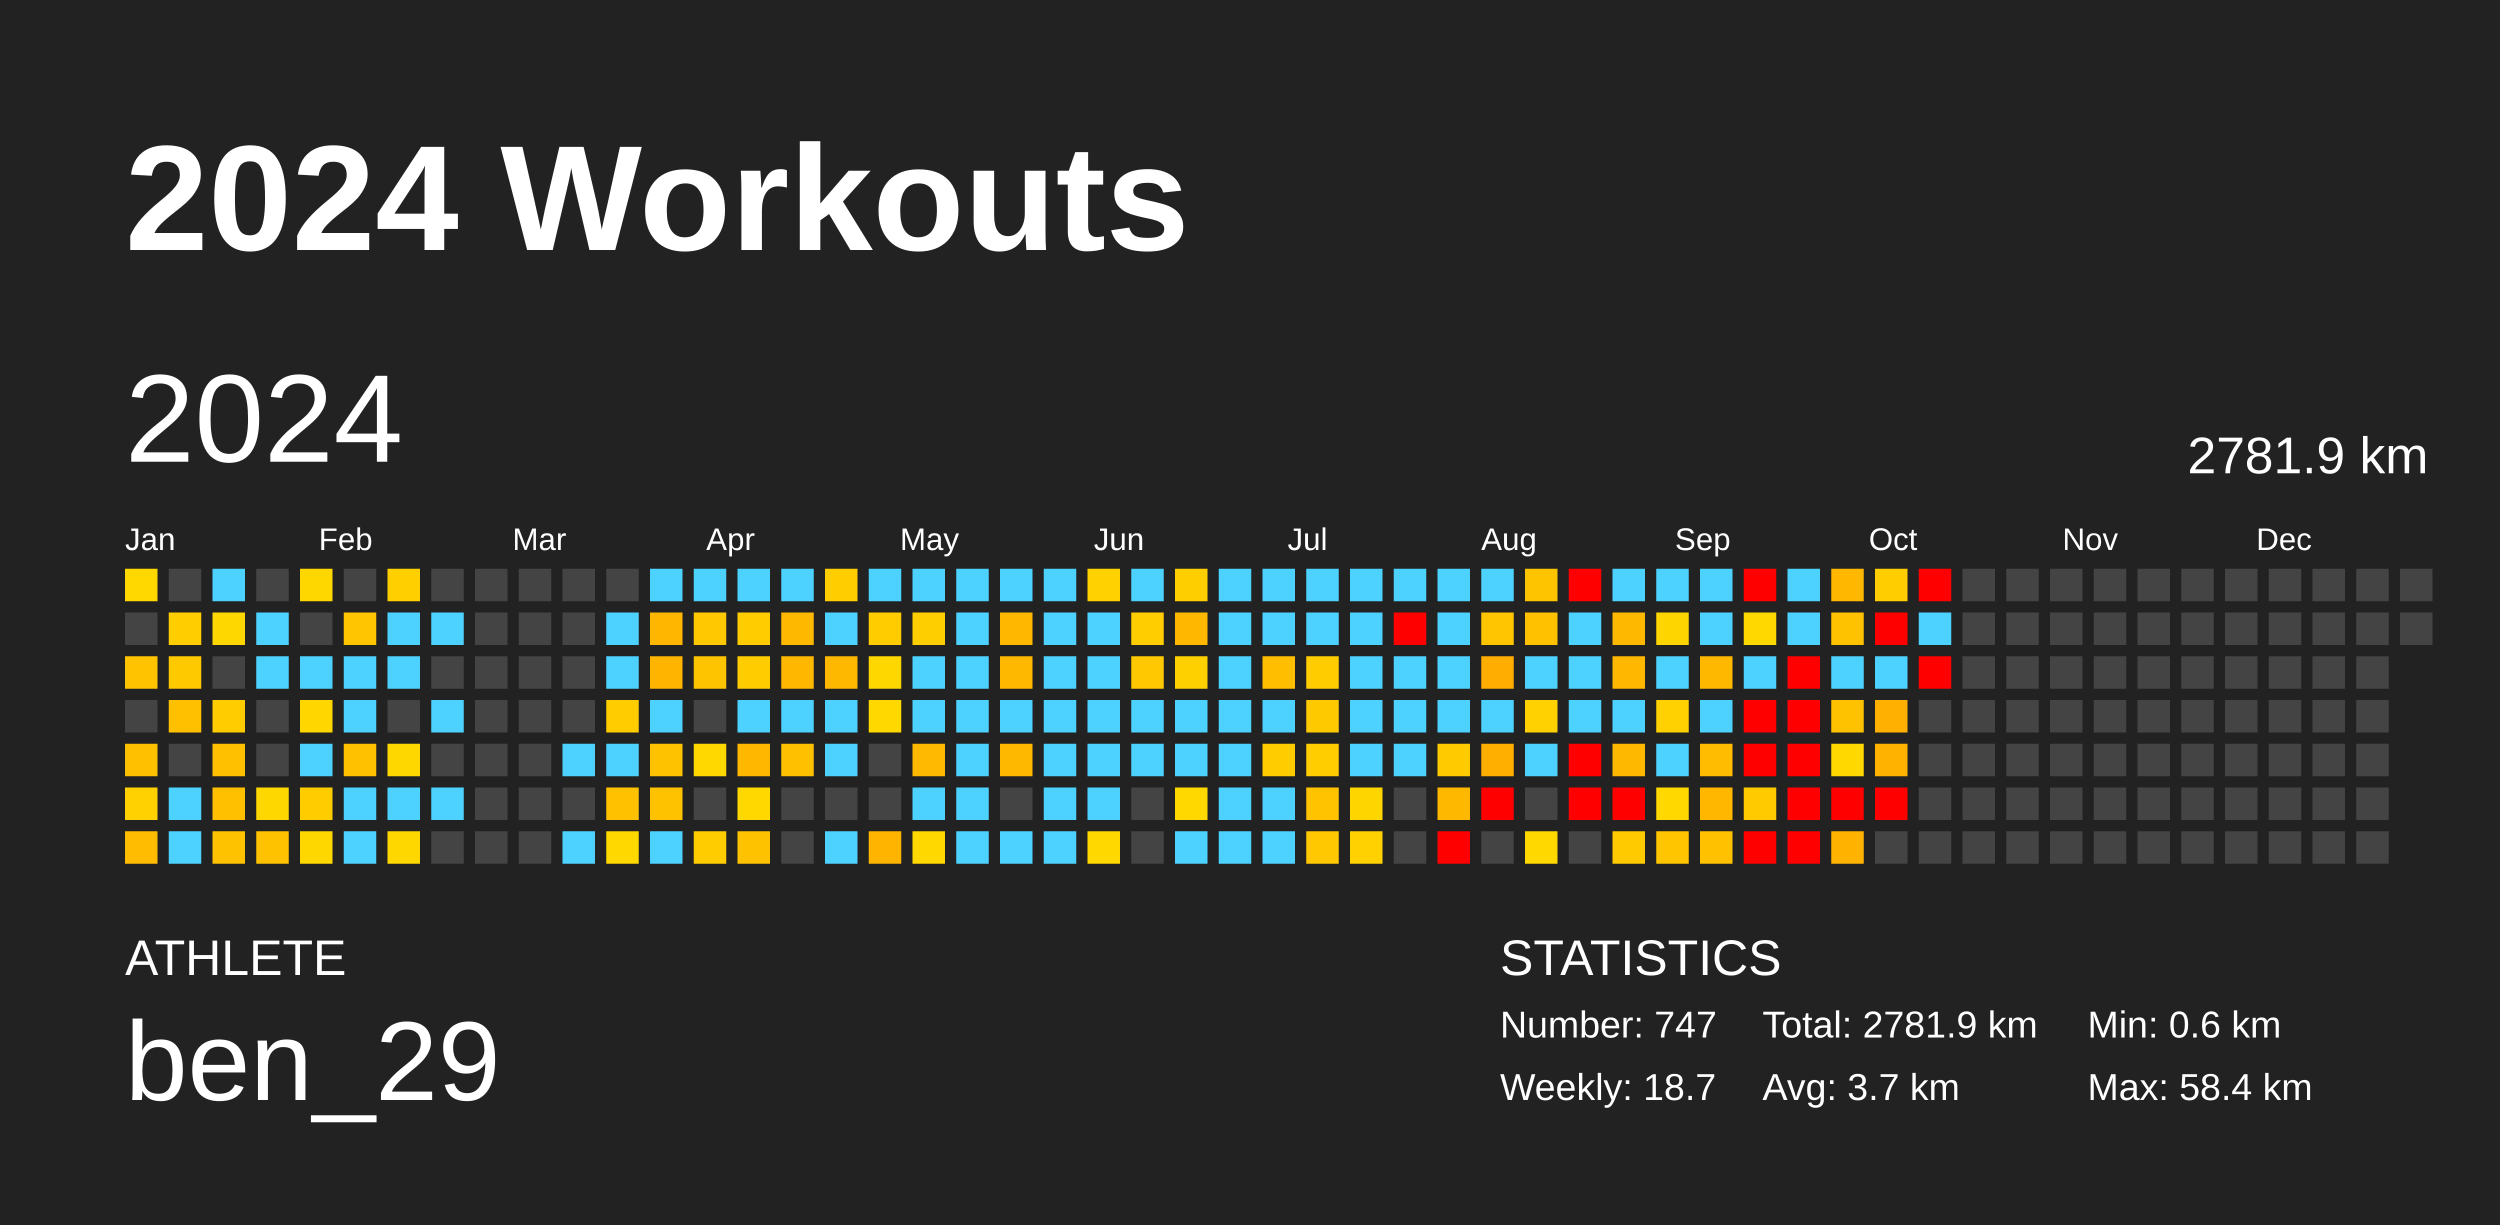
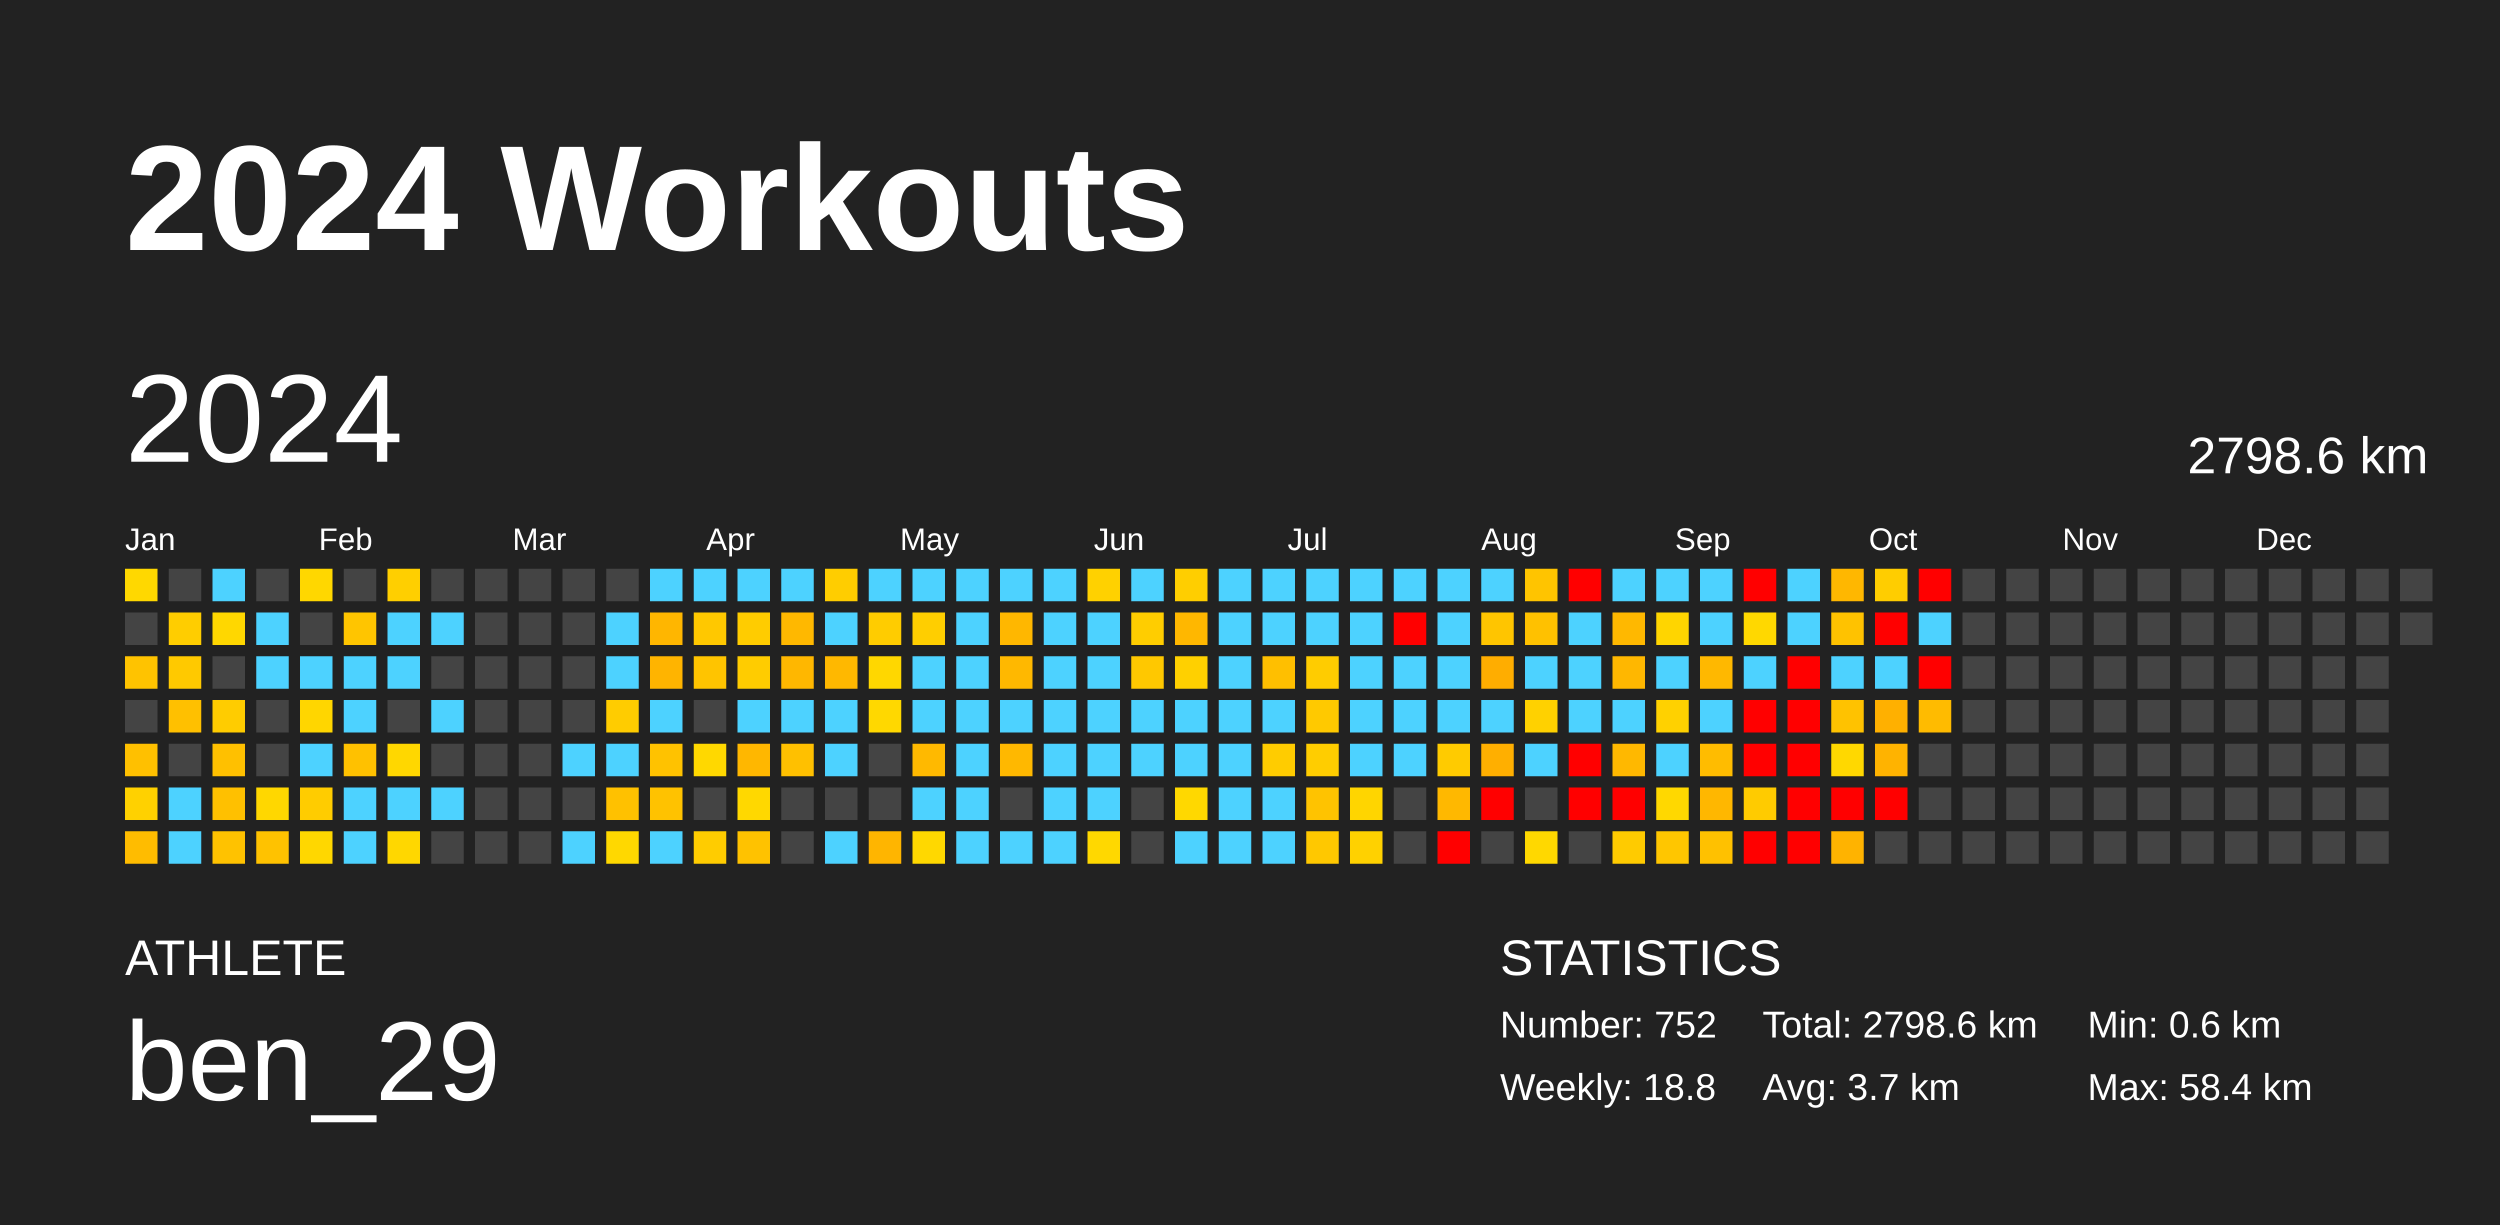
<svg xmlns="http://www.w3.org/2000/svg" baseProfile="full" height="98mm" version="1.1" viewBox="0,0,200,98" width="200mm">
  <defs />
  <rect fill="#222222" height="98" width="200" x="0" y="0" />
  <text fill="#FFFFFF" style="font-size:12px; font-family:Arial; font-weight:bold;" x="10" y="20">2024 Workouts</text>
  <text fill="#FFFFFF" style="font-size:4px; font-family:Arial" x="10" y="78">ATHLETE</text>
  <text fill="#FFFFFF" style="font-size:9px; font-family:Arial" x="10" y="88">ben_29</text>
  <text fill="#FFFFFF" style="font-size:4px; font-family:Arial" x="120" y="78">STATISTICS</text>
-   <text fill="#FFFFFF" style="font-size:3px; font-family:Arial" x="120" y="83">Number: 747</text>
-   <text fill="#FFFFFF" style="font-size:3px; font-family:Arial" x="120" y="88">Weekly: 18.7</text>
-   <text fill="#FFFFFF" style="font-size:3px; font-family:Arial" x="141" y="83">Total: 2781.9 km</text>
+   <text fill="#FFFFFF" style="font-size:3px; font-family:Arial" x="120" y="83">Number: 752</text>
+   <text fill="#FFFFFF" style="font-size:3px; font-family:Arial" x="120" y="88">Weekly: 18.8</text>
+   <text fill="#FFFFFF" style="font-size:3px; font-family:Arial" x="141" y="83">Total: 2798.6 km</text>
  <text fill="#FFFFFF" style="font-size:3px; font-family:Arial" x="141" y="88">Avg: 3.7 km</text>
  <text fill="#FFFFFF" style="font-size:3px; font-family:Arial" x="167" y="83">Min: 0.6 km</text>
  <text fill="#FFFFFF" style="font-size:3px; font-family:Arial" x="167" y="88">Max: 58.4 km</text>
  <text dominant-baseline="hanging" fill="#FFFFFF" style="font-size:10.0px; font-family:Arial;" x="10" y="30">2024</text>
-   <text dominant-baseline="hanging" fill="#FFFFFF" style="font-size:4.125px; font-family:Arial;" x="175" y="35">2781.9 km</text>
+   <text dominant-baseline="hanging" fill="#FFFFFF" style="font-size:4.125px; font-family:Arial;" x="175" y="35">2798.6 km</text>
  <text fill="#FFFFFF" style="font-size:2.5px; font-family:Arial" x="10.0" y="44">Jan</text>
  <text fill="#FFFFFF" style="font-size:2.5px; font-family:Arial" x="25.5" y="44">Feb</text>
  <text fill="#FFFFFF" style="font-size:2.5px; font-family:Arial" x="41.0" y="44">Mar</text>
  <text fill="#FFFFFF" style="font-size:2.5px; font-family:Arial" x="56.5" y="44">Apr</text>
  <text fill="#FFFFFF" style="font-size:2.5px; font-family:Arial" x="72.0" y="44">May</text>
  <text fill="#FFFFFF" style="font-size:2.5px; font-family:Arial" x="87.5" y="44">Jun</text>
  <text fill="#FFFFFF" style="font-size:2.5px; font-family:Arial" x="103.0" y="44">Jul</text>
  <text fill="#FFFFFF" style="font-size:2.5px; font-family:Arial" x="118.5" y="44">Aug</text>
  <text fill="#FFFFFF" style="font-size:2.5px; font-family:Arial" x="134.0" y="44">Sep</text>
  <text fill="#FFFFFF" style="font-size:2.5px; font-family:Arial" x="149.5" y="44">Oct</text>
  <text fill="#FFFFFF" style="font-size:2.5px; font-family:Arial" x="165.0" y="44">Nov</text>
  <text fill="#FFFFFF" style="font-size:2.5px; font-family:Arial" x="180.5" y="44">Dec</text>
  <rect fill="#ffd800" height="2.6" width="2.6" x="10.0" y="45.5" />
  <rect fill="#444444" height="2.6" width="2.6" x="10.0" y="49.0" />
  <rect fill="#ffc300" height="2.6" width="2.6" x="10.0" y="52.5" />
  <rect fill="#444444" height="2.6" width="2.6" x="10.0" y="56.0" />
  <rect fill="#ffc000" height="2.6" width="2.6" x="10.0" y="59.5" />
  <rect fill="#ffd100" height="2.6" width="2.6" x="10.0" y="63.0" />
  <rect fill="#ffbc00" height="2.6" width="2.6" x="10.0" y="66.5" />
  <rect fill="#444444" height="2.6" width="2.6" x="13.5" y="45.5" />
  <rect fill="#ffcd00" height="2.6" width="2.6" x="13.5" y="49.0" />
  <rect fill="#ffc900" height="2.6" width="2.6" x="13.5" y="52.5" />
  <rect fill="#ffc000" height="2.6" width="2.6" x="13.5" y="56.0" />
  <rect fill="#444444" height="2.6" width="2.6" x="13.5" y="59.5" />
  <rect fill="#4dd2ff" height="2.6" width="2.6" x="13.5" y="63.0" />
  <rect fill="#4dd2ff" height="2.6" width="2.6" x="13.5" y="66.5" />
  <rect fill="#4dd2ff" height="2.6" width="2.6" x="17.0" y="45.5" />
  <rect fill="#ffd700" height="2.6" width="2.6" x="17.0" y="49.0" />
  <rect fill="#444444" height="2.6" width="2.6" x="17.0" y="52.5" />
  <rect fill="#ffcc00" height="2.6" width="2.6" x="17.0" y="56.0" />
  <rect fill="#ffc000" height="2.6" width="2.6" x="17.0" y="59.5" />
  <rect fill="#ffc000" height="2.6" width="2.6" x="17.0" y="63.0" />
  <rect fill="#ffc200" height="2.6" width="2.6" x="17.0" y="66.5" />
  <rect fill="#444444" height="2.6" width="2.6" x="20.5" y="45.5" />
  <rect fill="#4dd2ff" height="2.6" width="2.6" x="20.5" y="49.0" />
  <rect fill="#4dd2ff" height="2.6" width="2.6" x="20.5" y="52.5" />
  <rect fill="#444444" height="2.6" width="2.6" x="20.5" y="56.0" />
  <rect fill="#444444" height="2.6" width="2.6" x="20.5" y="59.5" />
  <rect fill="#ffd700" height="2.6" width="2.6" x="20.5" y="63.0" />
  <rect fill="#ffc200" height="2.6" width="2.6" x="20.5" y="66.5" />
  <rect fill="#ffd700" height="2.6" width="2.6" x="24.0" y="45.5" />
  <rect fill="#444444" height="2.6" width="2.6" x="24.0" y="49.0" />
  <rect fill="#4dd2ff" height="2.6" width="2.6" x="24.0" y="52.5" />
  <rect fill="#ffd600" height="2.6" width="2.6" x="24.0" y="56.0" />
  <rect fill="#4dd2ff" height="2.6" width="2.6" x="24.0" y="59.5" />
  <rect fill="#ffcc00" height="2.6" width="2.6" x="24.0" y="63.0" />
  <rect fill="#ffd700" height="2.6" width="2.6" x="24.0" y="66.5" />
  <rect fill="#444444" height="2.6" width="2.6" x="27.5" y="45.5" />
  <rect fill="#ffc500" height="2.6" width="2.6" x="27.5" y="49.0" />
  <rect fill="#4dd2ff" height="2.6" width="2.6" x="27.5" y="52.5" />
  <rect fill="#4dd2ff" height="2.6" width="2.6" x="27.5" y="56.0" />
  <rect fill="#ffc100" height="2.6" width="2.6" x="27.5" y="59.5" />
  <rect fill="#4dd2ff" height="2.6" width="2.6" x="27.5" y="63.0" />
  <rect fill="#4dd2ff" height="2.6" width="2.6" x="27.5" y="66.5" />
  <rect fill="#ffcf00" height="2.6" width="2.6" x="31.0" y="45.5" />
  <rect fill="#4dd2ff" height="2.6" width="2.6" x="31.0" y="49.0" />
  <rect fill="#4dd2ff" height="2.6" width="2.6" x="31.0" y="52.5" />
  <rect fill="#444444" height="2.6" width="2.6" x="31.0" y="56.0" />
  <rect fill="#ffd700" height="2.6" width="2.6" x="31.0" y="59.5" />
  <rect fill="#4dd2ff" height="2.6" width="2.6" x="31.0" y="63.0" />
  <rect fill="#ffd700" height="2.6" width="2.6" x="31.0" y="66.5" />
  <rect fill="#444444" height="2.6" width="2.6" x="34.5" y="45.5" />
  <rect fill="#4dd2ff" height="2.6" width="2.6" x="34.5" y="49.0" />
  <rect fill="#444444" height="2.6" width="2.6" x="34.5" y="52.5" />
  <rect fill="#4dd2ff" height="2.6" width="2.6" x="34.5" y="56.0" />
  <rect fill="#444444" height="2.6" width="2.6" x="34.5" y="59.5" />
  <rect fill="#4dd2ff" height="2.6" width="2.6" x="34.5" y="63.0" />
  <rect fill="#444444" height="2.6" width="2.6" x="34.5" y="66.5" />
  <rect fill="#444444" height="2.6" width="2.6" x="38.0" y="45.5" />
  <rect fill="#444444" height="2.6" width="2.6" x="38.0" y="49.0" />
  <rect fill="#444444" height="2.6" width="2.6" x="38.0" y="52.5" />
  <rect fill="#444444" height="2.6" width="2.6" x="38.0" y="56.0" />
  <rect fill="#444444" height="2.6" width="2.6" x="38.0" y="59.5" />
  <rect fill="#444444" height="2.6" width="2.6" x="38.0" y="63.0" />
  <rect fill="#444444" height="2.6" width="2.6" x="38.0" y="66.5" />
  <rect fill="#444444" height="2.6" width="2.6" x="41.5" y="45.5" />
  <rect fill="#444444" height="2.6" width="2.6" x="41.5" y="49.0" />
  <rect fill="#444444" height="2.6" width="2.6" x="41.5" y="52.5" />
  <rect fill="#444444" height="2.6" width="2.6" x="41.5" y="56.0" />
  <rect fill="#444444" height="2.6" width="2.6" x="41.5" y="59.5" />
  <rect fill="#444444" height="2.6" width="2.6" x="41.5" y="63.0" />
  <rect fill="#444444" height="2.6" width="2.6" x="41.5" y="66.5" />
  <rect fill="#444444" height="2.6" width="2.6" x="45.0" y="45.5" />
  <rect fill="#444444" height="2.6" width="2.6" x="45.0" y="49.0" />
  <rect fill="#444444" height="2.6" width="2.6" x="45.0" y="52.5" />
  <rect fill="#444444" height="2.6" width="2.6" x="45.0" y="56.0" />
  <rect fill="#4dd2ff" height="2.6" width="2.6" x="45.0" y="59.5" />
  <rect fill="#444444" height="2.6" width="2.6" x="45.0" y="63.0" />
  <rect fill="#4dd2ff" height="2.6" width="2.6" x="45.0" y="66.5" />
  <rect fill="#444444" height="2.6" width="2.6" x="48.5" y="45.5" />
  <rect fill="#4dd2ff" height="2.6" width="2.6" x="48.5" y="49.0" />
  <rect fill="#4dd2ff" height="2.6" width="2.6" x="48.5" y="52.5" />
  <rect fill="#ffcc00" height="2.6" width="2.6" x="48.5" y="56.0" />
  <rect fill="#4dd2ff" height="2.6" width="2.6" x="48.5" y="59.5" />
  <rect fill="#ffc100" height="2.6" width="2.6" x="48.5" y="63.0" />
  <rect fill="#ffd800" height="2.6" width="2.6" x="48.5" y="66.5" />
  <rect fill="#4dd2ff" height="2.6" width="2.6" x="52.0" y="45.5" />
  <rect fill="#ffb600" height="2.6" width="2.6" x="52.0" y="49.0" />
  <rect fill="#ffb400" height="2.6" width="2.6" x="52.0" y="52.5" />
  <rect fill="#4dd2ff" height="2.6" width="2.6" x="52.0" y="56.0" />
  <rect fill="#ffc200" height="2.6" width="2.6" x="52.0" y="59.5" />
  <rect fill="#ffc200" height="2.6" width="2.6" x="52.0" y="63.0" />
  <rect fill="#4dd2ff" height="2.6" width="2.6" x="52.0" y="66.5" />
  <rect fill="#4dd2ff" height="2.6" width="2.6" x="55.5" y="45.5" />
  <rect fill="#ffc800" height="2.6" width="2.6" x="55.5" y="49.0" />
  <rect fill="#ffc400" height="2.6" width="2.6" x="55.5" y="52.5" />
  <rect fill="#444444" height="2.6" width="2.6" x="55.5" y="56.0" />
  <rect fill="#ffd800" height="2.6" width="2.6" x="55.5" y="59.5" />
  <rect fill="#444444" height="2.6" width="2.6" x="55.5" y="63.0" />
  <rect fill="#ffcc00" height="2.6" width="2.6" x="55.5" y="66.5" />
  <rect fill="#4dd2ff" height="2.6" width="2.6" x="59.0" y="45.5" />
  <rect fill="#ffcc00" height="2.6" width="2.6" x="59.0" y="49.0" />
  <rect fill="#ffcc00" height="2.6" width="2.6" x="59.0" y="52.5" />
  <rect fill="#4dd2ff" height="2.6" width="2.6" x="59.0" y="56.0" />
  <rect fill="#ffb700" height="2.6" width="2.6" x="59.0" y="59.5" />
  <rect fill="#ffd800" height="2.6" width="2.6" x="59.0" y="63.0" />
  <rect fill="#ffc200" height="2.6" width="2.6" x="59.0" y="66.5" />
  <rect fill="#4dd2ff" height="2.6" width="2.6" x="62.5" y="45.5" />
  <rect fill="#ffb800" height="2.6" width="2.6" x="62.5" y="49.0" />
  <rect fill="#ffb700" height="2.6" width="2.6" x="62.5" y="52.5" />
  <rect fill="#4dd2ff" height="2.6" width="2.6" x="62.5" y="56.0" />
  <rect fill="#ffc000" height="2.6" width="2.6" x="62.5" y="59.5" />
  <rect fill="#444444" height="2.6" width="2.6" x="62.5" y="63.0" />
  <rect fill="#444444" height="2.6" width="2.6" x="62.5" y="66.5" />
  <rect fill="#ffcd00" height="2.6" width="2.6" x="66.0" y="45.5" />
  <rect fill="#4dd2ff" height="2.6" width="2.6" x="66.0" y="49.0" />
  <rect fill="#ffb800" height="2.6" width="2.6" x="66.0" y="52.5" />
  <rect fill="#4dd2ff" height="2.6" width="2.6" x="66.0" y="56.0" />
  <rect fill="#4dd2ff" height="2.6" width="2.6" x="66.0" y="59.5" />
  <rect fill="#444444" height="2.6" width="2.6" x="66.0" y="63.0" />
  <rect fill="#4dd2ff" height="2.6" width="2.6" x="66.0" y="66.5" />
  <rect fill="#4dd2ff" height="2.6" width="2.6" x="69.5" y="45.5" />
  <rect fill="#ffcc00" height="2.6" width="2.6" x="69.5" y="49.0" />
  <rect fill="#ffd700" height="2.6" width="2.6" x="69.5" y="52.5" />
  <rect fill="#ffd800" height="2.6" width="2.6" x="69.5" y="56.0" />
  <rect fill="#444444" height="2.6" width="2.6" x="69.5" y="59.5" />
  <rect fill="#444444" height="2.6" width="2.6" x="69.5" y="63.0" />
  <rect fill="#ffb500" height="2.6" width="2.6" x="69.5" y="66.5" />
  <rect fill="#4dd2ff" height="2.6" width="2.6" x="73.0" y="45.5" />
  <rect fill="#ffce00" height="2.6" width="2.6" x="73.0" y="49.0" />
  <rect fill="#4dd2ff" height="2.6" width="2.6" x="73.0" y="52.5" />
  <rect fill="#4dd2ff" height="2.6" width="2.6" x="73.0" y="56.0" />
  <rect fill="#ffb900" height="2.6" width="2.6" x="73.0" y="59.5" />
  <rect fill="#4dd2ff" height="2.6" width="2.6" x="73.0" y="63.0" />
  <rect fill="#ffd800" height="2.6" width="2.6" x="73.0" y="66.5" />
  <rect fill="#4dd2ff" height="2.6" width="2.6" x="76.5" y="45.5" />
  <rect fill="#4dd2ff" height="2.6" width="2.6" x="76.5" y="49.0" />
  <rect fill="#4dd2ff" height="2.6" width="2.6" x="76.5" y="52.5" />
  <rect fill="#4dd2ff" height="2.6" width="2.6" x="76.5" y="56.0" />
  <rect fill="#4dd2ff" height="2.6" width="2.6" x="76.5" y="59.5" />
  <rect fill="#4dd2ff" height="2.6" width="2.6" x="76.5" y="63.0" />
  <rect fill="#4dd2ff" height="2.6" width="2.6" x="76.5" y="66.5" />
  <rect fill="#4dd2ff" height="2.6" width="2.6" x="80.0" y="45.5" />
  <rect fill="#ffb700" height="2.6" width="2.6" x="80.0" y="49.0" />
  <rect fill="#ffb800" height="2.6" width="2.6" x="80.0" y="52.5" />
  <rect fill="#4dd2ff" height="2.6" width="2.6" x="80.0" y="56.0" />
  <rect fill="#ffb800" height="2.6" width="2.6" x="80.0" y="59.5" />
  <rect fill="#444444" height="2.6" width="2.6" x="80.0" y="63.0" />
  <rect fill="#4dd2ff" height="2.6" width="2.6" x="80.0" y="66.5" />
  <rect fill="#4dd2ff" height="2.6" width="2.6" x="83.5" y="45.5" />
  <rect fill="#4dd2ff" height="2.6" width="2.6" x="83.5" y="49.0" />
  <rect fill="#4dd2ff" height="2.6" width="2.6" x="83.5" y="52.5" />
  <rect fill="#4dd2ff" height="2.6" width="2.6" x="83.5" y="56.0" />
  <rect fill="#4dd2ff" height="2.6" width="2.6" x="83.5" y="59.5" />
  <rect fill="#4dd2ff" height="2.6" width="2.6" x="83.5" y="63.0" />
  <rect fill="#4dd2ff" height="2.6" width="2.6" x="83.5" y="66.5" />
  <rect fill="#ffd100" height="2.6" width="2.6" x="87.0" y="45.5" />
  <rect fill="#4dd2ff" height="2.6" width="2.6" x="87.0" y="49.0" />
  <rect fill="#4dd2ff" height="2.6" width="2.6" x="87.0" y="52.5" />
  <rect fill="#4dd2ff" height="2.6" width="2.6" x="87.0" y="56.0" />
  <rect fill="#4dd2ff" height="2.6" width="2.6" x="87.0" y="59.5" />
  <rect fill="#4dd2ff" height="2.6" width="2.6" x="87.0" y="63.0" />
  <rect fill="#ffd800" height="2.6" width="2.6" x="87.0" y="66.5" />
  <rect fill="#4dd2ff" height="2.6" width="2.6" x="90.5" y="45.5" />
  <rect fill="#ffcd00" height="2.6" width="2.6" x="90.5" y="49.0" />
  <rect fill="#ffc800" height="2.6" width="2.6" x="90.5" y="52.5" />
  <rect fill="#4dd2ff" height="2.6" width="2.6" x="90.5" y="56.0" />
  <rect fill="#4dd2ff" height="2.6" width="2.6" x="90.5" y="59.5" />
  <rect fill="#444444" height="2.6" width="2.6" x="90.5" y="63.0" />
  <rect fill="#444444" height="2.6" width="2.6" x="90.5" y="66.5" />
  <rect fill="#ffce00" height="2.6" width="2.6" x="94.0" y="45.5" />
  <rect fill="#ffb700" height="2.6" width="2.6" x="94.0" y="49.0" />
  <rect fill="#ffd000" height="2.6" width="2.6" x="94.0" y="52.5" />
  <rect fill="#4dd2ff" height="2.6" width="2.6" x="94.0" y="56.0" />
  <rect fill="#4dd2ff" height="2.6" width="2.6" x="94.0" y="59.5" />
  <rect fill="#ffd800" height="2.6" width="2.6" x="94.0" y="63.0" />
  <rect fill="#4dd2ff" height="2.6" width="2.6" x="94.0" y="66.5" />
  <rect fill="#4dd2ff" height="2.6" width="2.6" x="97.5" y="45.5" />
  <rect fill="#4dd2ff" height="2.6" width="2.6" x="97.5" y="49.0" />
  <rect fill="#4dd2ff" height="2.6" width="2.6" x="97.5" y="52.5" />
  <rect fill="#4dd2ff" height="2.6" width="2.6" x="97.5" y="56.0" />
  <rect fill="#4dd2ff" height="2.6" width="2.6" x="97.5" y="59.5" />
  <rect fill="#4dd2ff" height="2.6" width="2.6" x="97.5" y="63.0" />
  <rect fill="#4dd2ff" height="2.6" width="2.6" x="97.5" y="66.5" />
  <rect fill="#4dd2ff" height="2.6" width="2.6" x="101.0" y="45.5" />
  <rect fill="#4dd2ff" height="2.6" width="2.6" x="101.0" y="49.0" />
  <rect fill="#ffbf00" height="2.6" width="2.6" x="101.0" y="52.5" />
  <rect fill="#4dd2ff" height="2.6" width="2.6" x="101.0" y="56.0" />
  <rect fill="#ffcc00" height="2.6" width="2.6" x="101.0" y="59.5" />
  <rect fill="#4dd2ff" height="2.6" width="2.6" x="101.0" y="63.0" />
  <rect fill="#4dd2ff" height="2.6" width="2.6" x="101.0" y="66.5" />
  <rect fill="#4dd2ff" height="2.6" width="2.6" x="104.5" y="45.5" />
  <rect fill="#4dd2ff" height="2.6" width="2.6" x="104.5" y="49.0" />
  <rect fill="#ffcc00" height="2.6" width="2.6" x="104.5" y="52.5" />
  <rect fill="#ffc900" height="2.6" width="2.6" x="104.5" y="56.0" />
  <rect fill="#ffcd00" height="2.6" width="2.6" x="104.5" y="59.5" />
  <rect fill="#ffc300" height="2.6" width="2.6" x="104.5" y="63.0" />
  <rect fill="#ffc800" height="2.6" width="2.6" x="104.5" y="66.5" />
  <rect fill="#4dd2ff" height="2.6" width="2.6" x="108.0" y="45.5" />
  <rect fill="#4dd2ff" height="2.6" width="2.6" x="108.0" y="49.0" />
  <rect fill="#4dd2ff" height="2.6" width="2.6" x="108.0" y="52.5" />
  <rect fill="#4dd2ff" height="2.6" width="2.6" x="108.0" y="56.0" />
  <rect fill="#4dd2ff" height="2.6" width="2.6" x="108.0" y="59.5" />
  <rect fill="#ffd500" height="2.6" width="2.6" x="108.0" y="63.0" />
  <rect fill="#ffd100" height="2.6" width="2.6" x="108.0" y="66.5" />
  <rect fill="#4dd2ff" height="2.6" width="2.6" x="111.5" y="45.5" />
  <rect fill="red" height="2.6" width="2.6" x="111.5" y="49.0" />
  <rect fill="#4dd2ff" height="2.6" width="2.6" x="111.5" y="52.5" />
  <rect fill="#4dd2ff" height="2.6" width="2.6" x="111.5" y="56.0" />
  <rect fill="#4dd2ff" height="2.6" width="2.6" x="111.5" y="59.5" />
  <rect fill="#444444" height="2.6" width="2.6" x="111.5" y="63.0" />
  <rect fill="#444444" height="2.6" width="2.6" x="111.5" y="66.5" />
  <rect fill="#4dd2ff" height="2.6" width="2.6" x="115.0" y="45.5" />
  <rect fill="#4dd2ff" height="2.6" width="2.6" x="115.0" y="49.0" />
  <rect fill="#4dd2ff" height="2.6" width="2.6" x="115.0" y="52.5" />
  <rect fill="#4dd2ff" height="2.6" width="2.6" x="115.0" y="56.0" />
  <rect fill="#ffcb00" height="2.6" width="2.6" x="115.0" y="59.5" />
  <rect fill="#ffb800" height="2.6" width="2.6" x="115.0" y="63.0" />
  <rect fill="red" height="2.6" width="2.6" x="115.0" y="66.5" />
  <rect fill="#4dd2ff" height="2.6" width="2.6" x="118.5" y="45.5" />
  <rect fill="#ffc500" height="2.6" width="2.6" x="118.5" y="49.0" />
  <rect fill="#ffad00" height="2.6" width="2.6" x="118.5" y="52.5" />
  <rect fill="#4dd2ff" height="2.6" width="2.6" x="118.5" y="56.0" />
  <rect fill="#ffaf00" height="2.6" width="2.6" x="118.5" y="59.5" />
  <rect fill="red" height="2.6" width="2.6" x="118.5" y="63.0" />
  <rect fill="#444444" height="2.6" width="2.6" x="118.5" y="66.5" />
  <rect fill="#ffc400" height="2.6" width="2.6" x="122.0" y="45.5" />
  <rect fill="#ffc100" height="2.6" width="2.6" x="122.0" y="49.0" />
  <rect fill="#4dd2ff" height="2.6" width="2.6" x="122.0" y="52.5" />
  <rect fill="#ffd100" height="2.6" width="2.6" x="122.0" y="56.0" />
  <rect fill="#4dd2ff" height="2.6" width="2.6" x="122.0" y="59.5" />
  <rect fill="#444444" height="2.6" width="2.6" x="122.0" y="63.0" />
  <rect fill="#ffd800" height="2.6" width="2.6" x="122.0" y="66.5" />
  <rect fill="red" height="2.6" width="2.6" x="125.5" y="45.5" />
  <rect fill="#4dd2ff" height="2.6" width="2.6" x="125.5" y="49.0" />
  <rect fill="#4dd2ff" height="2.6" width="2.6" x="125.5" y="52.5" />
  <rect fill="#4dd2ff" height="2.6" width="2.6" x="125.5" y="56.0" />
  <rect fill="red" height="2.6" width="2.6" x="125.5" y="59.5" />
  <rect fill="red" height="2.6" width="2.6" x="125.5" y="63.0" />
  <rect fill="#444444" height="2.6" width="2.6" x="125.5" y="66.5" />
  <rect fill="#4dd2ff" height="2.6" width="2.6" x="129.0" y="45.5" />
  <rect fill="#ffb800" height="2.6" width="2.6" x="129.0" y="49.0" />
  <rect fill="#ffb700" height="2.6" width="2.6" x="129.0" y="52.5" />
  <rect fill="#4dd2ff" height="2.6" width="2.6" x="129.0" y="56.0" />
  <rect fill="#ffb800" height="2.6" width="2.6" x="129.0" y="59.5" />
  <rect fill="red" height="2.6" width="2.6" x="129.0" y="63.0" />
  <rect fill="#ffcb00" height="2.6" width="2.6" x="129.0" y="66.5" />
  <rect fill="#4dd2ff" height="2.6" width="2.6" x="132.5" y="45.5" />
  <rect fill="#ffd500" height="2.6" width="2.6" x="132.5" y="49.0" />
  <rect fill="#4dd2ff" height="2.6" width="2.6" x="132.5" y="52.5" />
  <rect fill="#ffd100" height="2.6" width="2.6" x="132.5" y="56.0" />
  <rect fill="#4dd2ff" height="2.6" width="2.6" x="132.5" y="59.5" />
  <rect fill="#ffd800" height="2.6" width="2.6" x="132.5" y="63.0" />
  <rect fill="#ffc600" height="2.6" width="2.6" x="132.5" y="66.5" />
  <rect fill="#4dd2ff" height="2.6" width="2.6" x="136.0" y="45.5" />
  <rect fill="#4dd2ff" height="2.6" width="2.6" x="136.0" y="49.0" />
  <rect fill="#ffb800" height="2.6" width="2.6" x="136.0" y="52.5" />
  <rect fill="#4dd2ff" height="2.6" width="2.6" x="136.0" y="56.0" />
  <rect fill="#ffbc00" height="2.6" width="2.6" x="136.0" y="59.5" />
  <rect fill="#ffb700" height="2.6" width="2.6" x="136.0" y="63.0" />
  <rect fill="#ffc100" height="2.6" width="2.6" x="136.0" y="66.5" />
  <rect fill="red" height="2.6" width="2.6" x="139.5" y="45.5" />
  <rect fill="#ffd800" height="2.6" width="2.6" x="139.5" y="49.0" />
  <rect fill="#4dd2ff" height="2.6" width="2.6" x="139.5" y="52.5" />
  <rect fill="red" height="2.6" width="2.6" x="139.5" y="56.0" />
  <rect fill="red" height="2.6" width="2.6" x="139.5" y="59.5" />
  <rect fill="#ffcb00" height="2.6" width="2.6" x="139.5" y="63.0" />
  <rect fill="red" height="2.6" width="2.6" x="139.5" y="66.5" />
  <rect fill="#4dd2ff" height="2.6" width="2.6" x="143.0" y="45.5" />
  <rect fill="#4dd2ff" height="2.6" width="2.6" x="143.0" y="49.0" />
  <rect fill="red" height="2.6" width="2.6" x="143.0" y="52.5" />
  <rect fill="red" height="2.6" width="2.6" x="143.0" y="56.0" />
  <rect fill="red" height="2.6" width="2.6" x="143.0" y="59.5" />
  <rect fill="red" height="2.6" width="2.6" x="143.0" y="63.0" />
  <rect fill="red" height="2.6" width="2.6" x="143.0" y="66.5" />
  <rect fill="#ffb700" height="2.6" width="2.6" x="146.5" y="45.5" />
  <rect fill="#ffc200" height="2.6" width="2.6" x="146.5" y="49.0" />
  <rect fill="#4dd2ff" height="2.6" width="2.6" x="146.5" y="52.5" />
  <rect fill="#ffc200" height="2.6" width="2.6" x="146.5" y="56.0" />
  <rect fill="#ffd800" height="2.6" width="2.6" x="146.5" y="59.5" />
  <rect fill="red" height="2.6" width="2.6" x="146.5" y="63.0" />
  <rect fill="#ffb300" height="2.6" width="2.6" x="146.5" y="66.5" />
  <rect fill="#ffcd00" height="2.6" width="2.6" x="150.0" y="45.5" />
  <rect fill="red" height="2.6" width="2.6" x="150.0" y="49.0" />
  <rect fill="#4dd2ff" height="2.6" width="2.6" x="150.0" y="52.5" />
  <rect fill="#ffb000" height="2.6" width="2.6" x="150.0" y="56.0" />
  <rect fill="#ffb300" height="2.6" width="2.6" x="150.0" y="59.5" />
  <rect fill="red" height="2.6" width="2.6" x="150.0" y="63.0" />
  <rect fill="#444444" height="2.6" width="2.6" x="150.0" y="66.5" />
  <rect fill="red" height="2.6" width="2.6" x="153.5" y="45.5" />
  <rect fill="#4dd2ff" height="2.6" width="2.6" x="153.5" y="49.0" />
  <rect fill="red" height="2.6" width="2.6" x="153.5" y="52.5" />
-   <rect fill="#444444" height="2.6" width="2.6" x="153.5" y="56.0" />
+   <rect fill="#ffbb00" height="2.6" width="2.6" x="153.5" y="56.0" />
  <rect fill="#444444" height="2.6" width="2.6" x="153.5" y="59.5" />
  <rect fill="#444444" height="2.6" width="2.6" x="153.5" y="63.0" />
  <rect fill="#444444" height="2.6" width="2.6" x="153.5" y="66.5" />
  <rect fill="#444444" height="2.6" width="2.6" x="157.0" y="45.5" />
  <rect fill="#444444" height="2.6" width="2.6" x="157.0" y="49.0" />
  <rect fill="#444444" height="2.6" width="2.6" x="157.0" y="52.5" />
  <rect fill="#444444" height="2.6" width="2.6" x="157.0" y="56.0" />
  <rect fill="#444444" height="2.6" width="2.6" x="157.0" y="59.5" />
  <rect fill="#444444" height="2.6" width="2.6" x="157.0" y="63.0" />
  <rect fill="#444444" height="2.6" width="2.6" x="157.0" y="66.5" />
  <rect fill="#444444" height="2.6" width="2.6" x="160.5" y="45.5" />
  <rect fill="#444444" height="2.6" width="2.6" x="160.5" y="49.0" />
  <rect fill="#444444" height="2.6" width="2.6" x="160.5" y="52.5" />
  <rect fill="#444444" height="2.6" width="2.6" x="160.5" y="56.0" />
  <rect fill="#444444" height="2.6" width="2.6" x="160.5" y="59.5" />
  <rect fill="#444444" height="2.6" width="2.6" x="160.5" y="63.0" />
  <rect fill="#444444" height="2.6" width="2.6" x="160.5" y="66.5" />
  <rect fill="#444444" height="2.6" width="2.6" x="164.0" y="45.5" />
  <rect fill="#444444" height="2.6" width="2.6" x="164.0" y="49.0" />
  <rect fill="#444444" height="2.6" width="2.6" x="164.0" y="52.5" />
  <rect fill="#444444" height="2.6" width="2.6" x="164.0" y="56.0" />
  <rect fill="#444444" height="2.6" width="2.6" x="164.0" y="59.5" />
  <rect fill="#444444" height="2.6" width="2.6" x="164.0" y="63.0" />
  <rect fill="#444444" height="2.6" width="2.6" x="164.0" y="66.5" />
  <rect fill="#444444" height="2.6" width="2.6" x="167.5" y="45.5" />
  <rect fill="#444444" height="2.6" width="2.6" x="167.5" y="49.0" />
  <rect fill="#444444" height="2.6" width="2.6" x="167.5" y="52.5" />
  <rect fill="#444444" height="2.6" width="2.6" x="167.5" y="56.0" />
  <rect fill="#444444" height="2.6" width="2.6" x="167.5" y="59.5" />
  <rect fill="#444444" height="2.6" width="2.6" x="167.5" y="63.0" />
  <rect fill="#444444" height="2.6" width="2.6" x="167.5" y="66.5" />
  <rect fill="#444444" height="2.6" width="2.6" x="171.0" y="45.5" />
  <rect fill="#444444" height="2.6" width="2.6" x="171.0" y="49.0" />
  <rect fill="#444444" height="2.6" width="2.6" x="171.0" y="52.5" />
  <rect fill="#444444" height="2.6" width="2.6" x="171.0" y="56.0" />
  <rect fill="#444444" height="2.6" width="2.6" x="171.0" y="59.5" />
  <rect fill="#444444" height="2.6" width="2.6" x="171.0" y="63.0" />
  <rect fill="#444444" height="2.6" width="2.6" x="171.0" y="66.5" />
  <rect fill="#444444" height="2.6" width="2.6" x="174.5" y="45.5" />
  <rect fill="#444444" height="2.6" width="2.6" x="174.5" y="49.0" />
  <rect fill="#444444" height="2.6" width="2.6" x="174.5" y="52.5" />
  <rect fill="#444444" height="2.6" width="2.6" x="174.5" y="56.0" />
  <rect fill="#444444" height="2.6" width="2.6" x="174.5" y="59.5" />
  <rect fill="#444444" height="2.6" width="2.6" x="174.5" y="63.0" />
  <rect fill="#444444" height="2.6" width="2.6" x="174.5" y="66.5" />
  <rect fill="#444444" height="2.6" width="2.6" x="178.0" y="45.5" />
  <rect fill="#444444" height="2.6" width="2.6" x="178.0" y="49.0" />
  <rect fill="#444444" height="2.6" width="2.6" x="178.0" y="52.5" />
  <rect fill="#444444" height="2.6" width="2.6" x="178.0" y="56.0" />
  <rect fill="#444444" height="2.6" width="2.6" x="178.0" y="59.5" />
  <rect fill="#444444" height="2.6" width="2.6" x="178.0" y="63.0" />
  <rect fill="#444444" height="2.6" width="2.6" x="178.0" y="66.5" />
  <rect fill="#444444" height="2.6" width="2.6" x="181.5" y="45.5" />
  <rect fill="#444444" height="2.6" width="2.6" x="181.5" y="49.0" />
  <rect fill="#444444" height="2.6" width="2.6" x="181.5" y="52.5" />
  <rect fill="#444444" height="2.6" width="2.6" x="181.5" y="56.0" />
  <rect fill="#444444" height="2.6" width="2.6" x="181.5" y="59.5" />
  <rect fill="#444444" height="2.6" width="2.6" x="181.5" y="63.0" />
  <rect fill="#444444" height="2.6" width="2.6" x="181.5" y="66.5" />
  <rect fill="#444444" height="2.6" width="2.6" x="185.0" y="45.5" />
  <rect fill="#444444" height="2.6" width="2.6" x="185.0" y="49.0" />
  <rect fill="#444444" height="2.6" width="2.6" x="185.0" y="52.5" />
  <rect fill="#444444" height="2.6" width="2.6" x="185.0" y="56.0" />
  <rect fill="#444444" height="2.6" width="2.6" x="185.0" y="59.5" />
  <rect fill="#444444" height="2.6" width="2.6" x="185.0" y="63.0" />
  <rect fill="#444444" height="2.6" width="2.6" x="185.0" y="66.5" />
  <rect fill="#444444" height="2.6" width="2.6" x="188.5" y="45.5" />
  <rect fill="#444444" height="2.6" width="2.6" x="188.5" y="49.0" />
  <rect fill="#444444" height="2.6" width="2.6" x="188.5" y="52.5" />
  <rect fill="#444444" height="2.6" width="2.6" x="188.5" y="56.0" />
  <rect fill="#444444" height="2.6" width="2.6" x="188.5" y="59.5" />
  <rect fill="#444444" height="2.6" width="2.6" x="188.5" y="63.0" />
  <rect fill="#444444" height="2.6" width="2.6" x="188.5" y="66.5" />
  <rect fill="#444444" height="2.6" width="2.6" x="192.0" y="45.5" />
  <rect fill="#444444" height="2.6" width="2.6" x="192.0" y="49.0" />
</svg>
